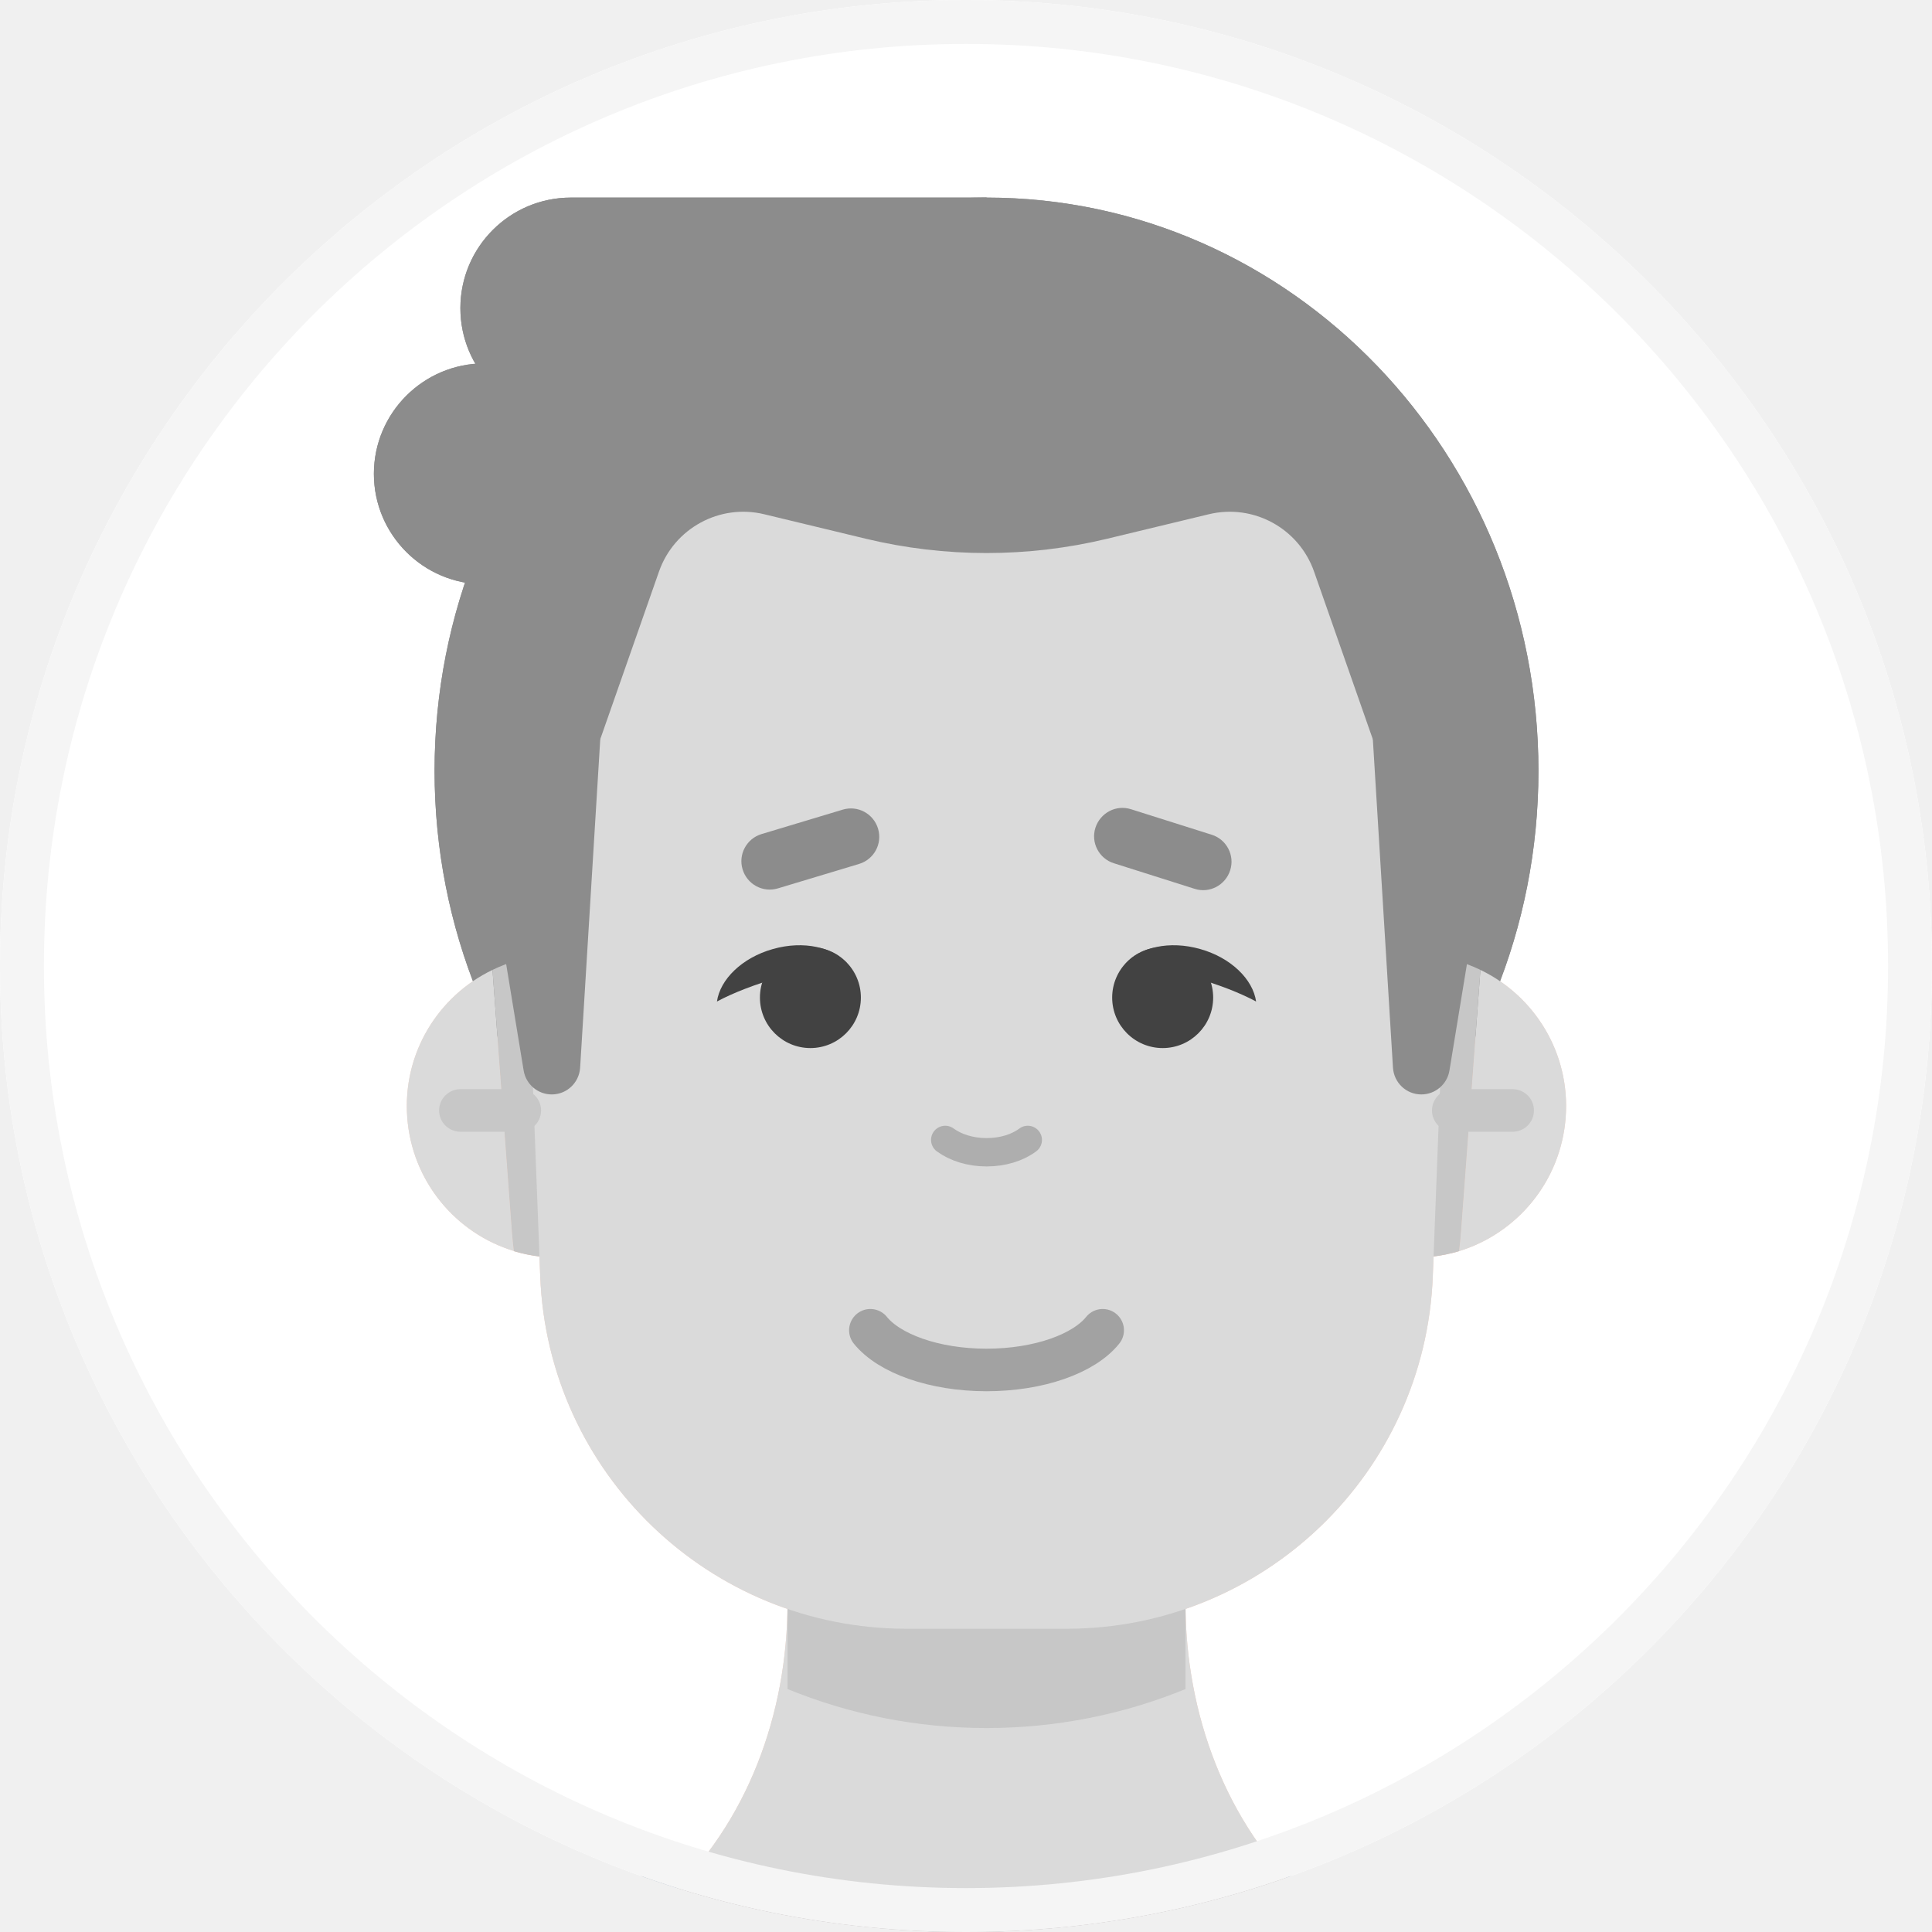
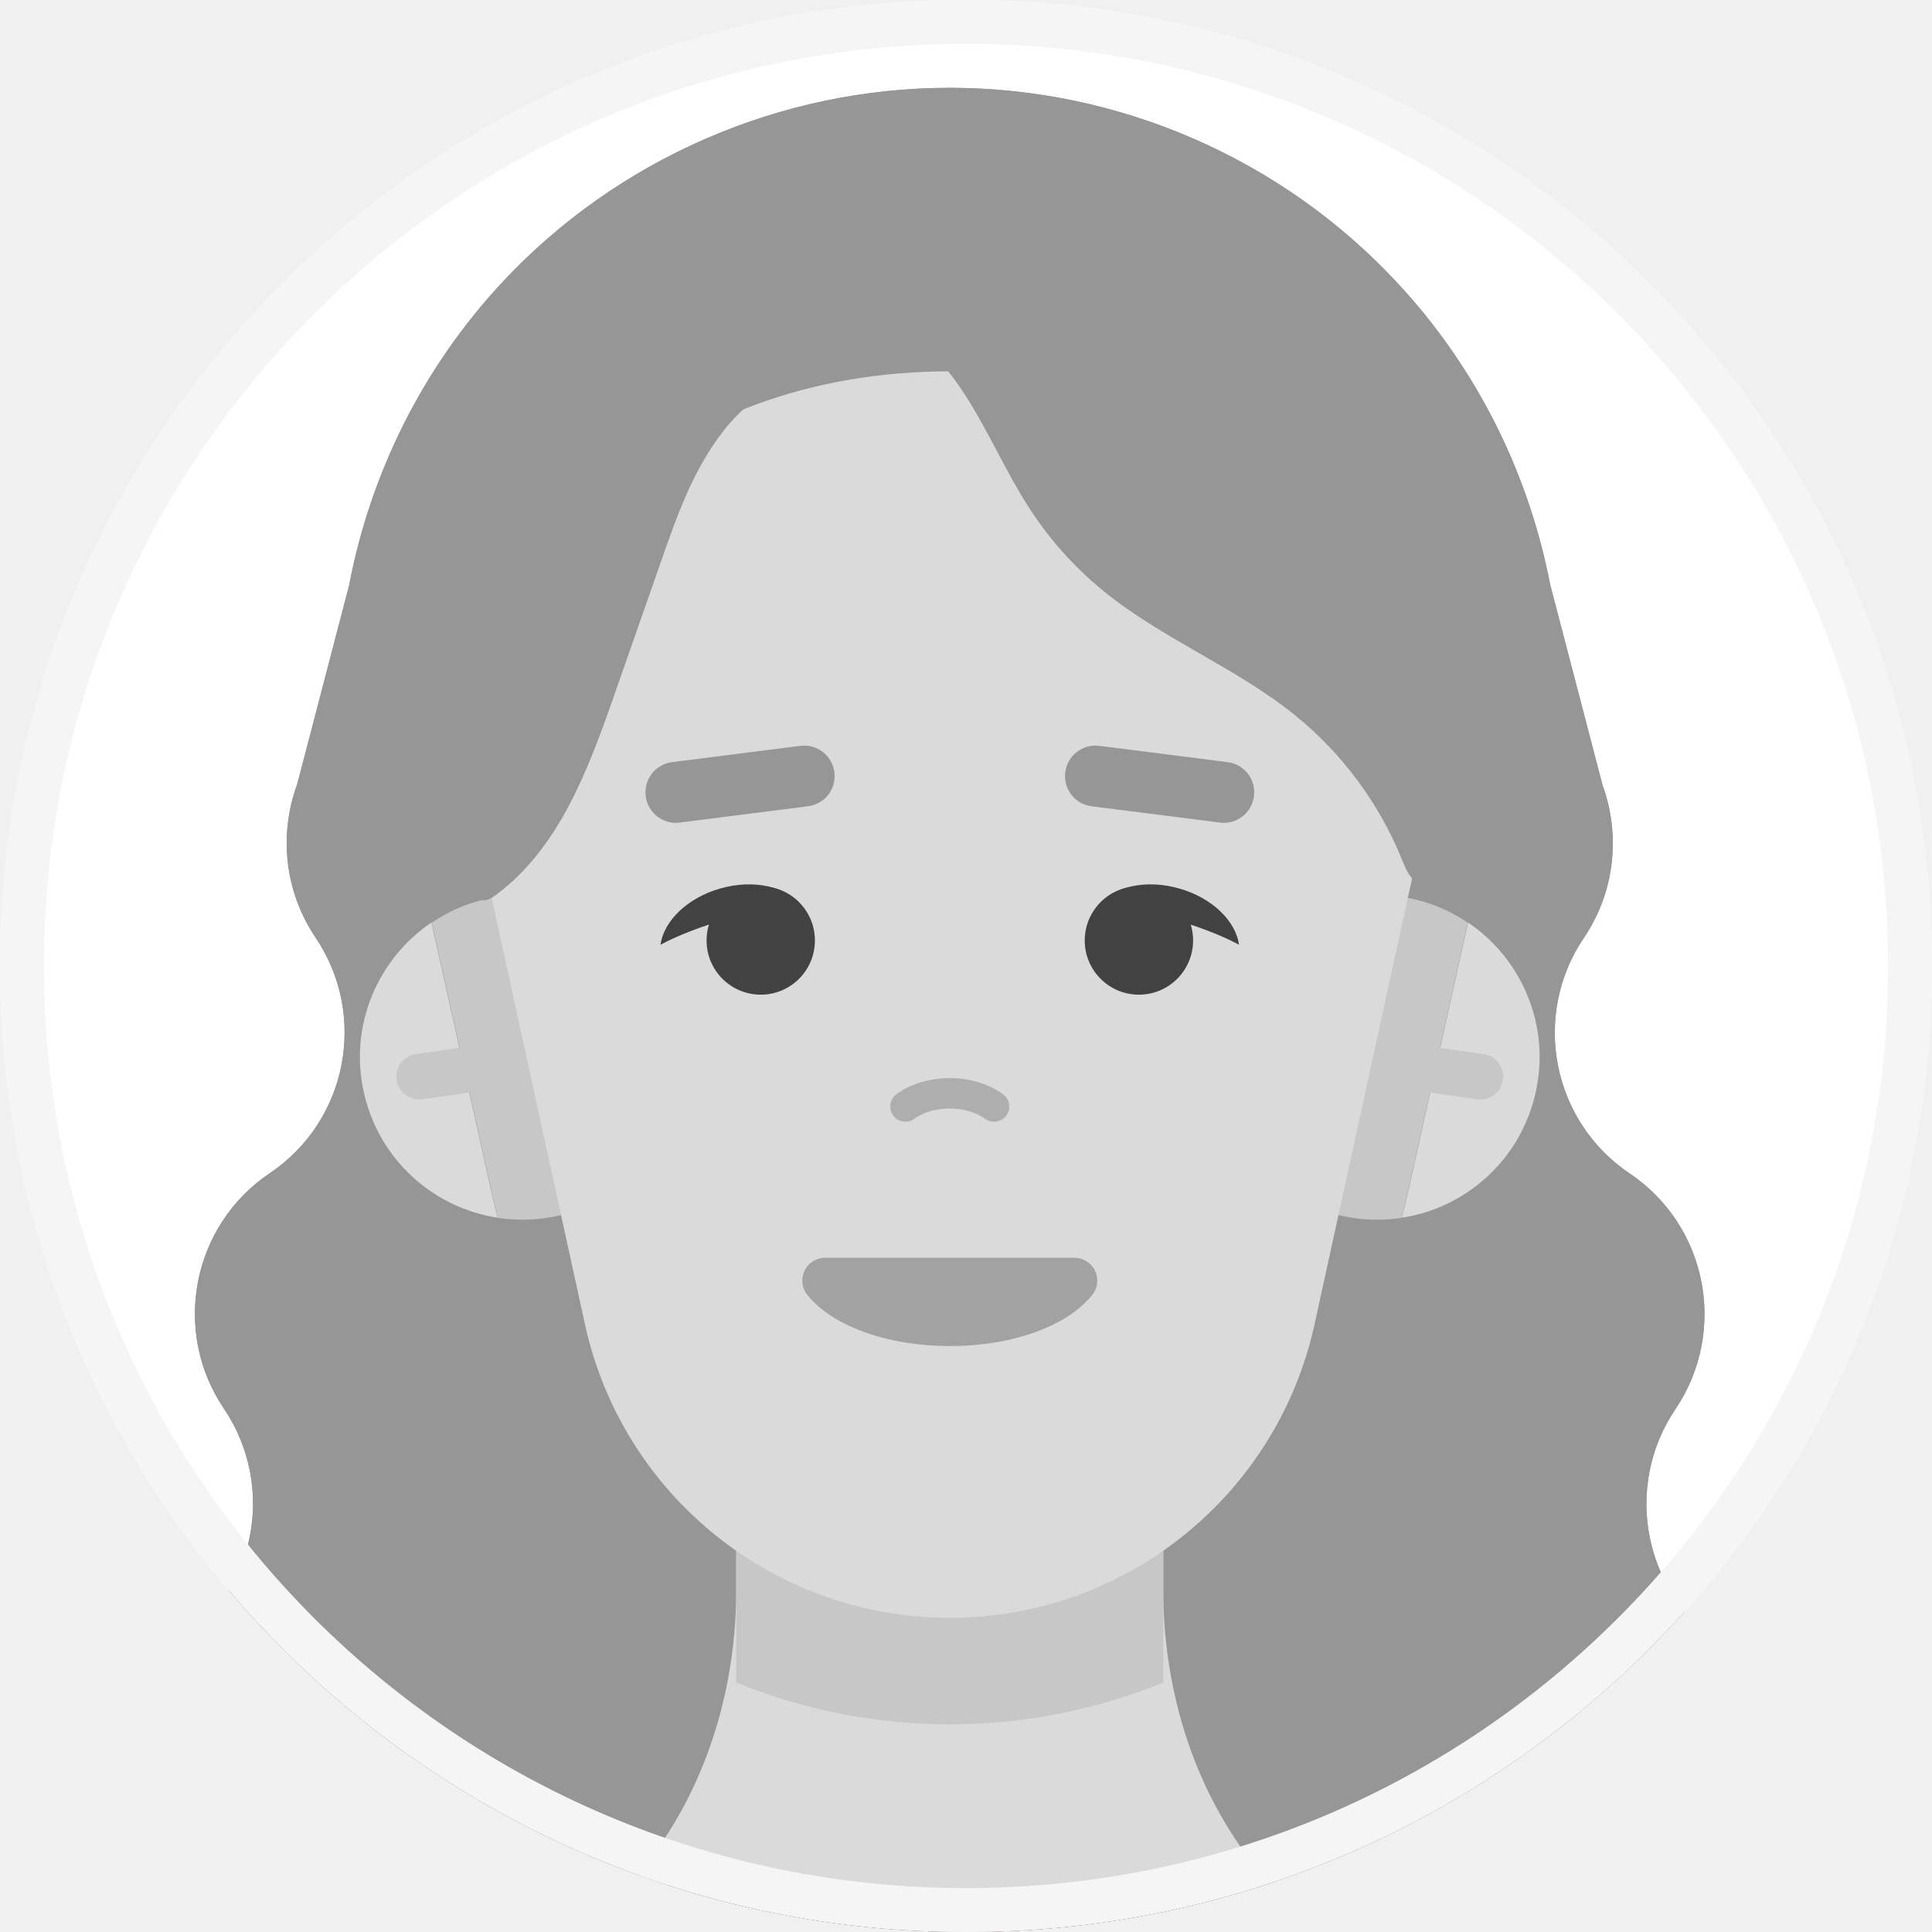
<svg xmlns="http://www.w3.org/2000/svg" width="44" height="44" viewBox="0 0 44 44" fill="none">
-   <g clip-path="url(#clip0_2086_22715)">
+   <g clip-path="url(#clip0_2086_22772)">
    <rect width="44" height="44" rx="22" fill="white" />
-     <g clip-path="url(#clip1_2086_22715)">
-       <path d="M11.031 8.272H20.498V13.307H11.031C9.643 13.307 8.515 12.18 8.515 10.791C8.515 9.403 9.643 8.276 11.031 8.276V8.272Z" fill="#8C8C8C" />
-       <path d="M22.467 30.609C29.41 30.609 35.037 24.764 35.037 17.555C35.037 10.345 29.41 4.5 22.467 4.5C15.525 4.5 9.897 10.345 9.897 17.555C9.897 24.764 15.525 30.609 22.467 30.609Z" fill="#8C8C8C" />
-       <path d="M7.026 42.721H37.908C43.402 42.721 47.862 47.181 47.862 52.674V60.5H-2.928V52.674C-2.928 47.181 1.532 42.721 7.026 42.721Z" fill="#B0C4E4" />
-       <path d="M26.998 36.5V33.041H17.935V36.5C17.935 39.022 17.025 41.526 15.177 43.24C14.922 43.476 14.783 43.728 14.783 43.993C14.783 45.304 18.223 46.37 22.467 46.37C26.71 46.37 30.15 45.307 30.15 43.993C30.15 43.731 30.011 43.476 29.756 43.24C27.909 41.526 26.998 39.022 26.998 36.5Z" fill="#F4D1C3" />
-       <path d="M11.703 28.49C10.386 28.09 9.384 26.911 9.275 25.451C9.165 23.994 9.975 22.686 11.216 22.089L11.658 28.032C11.671 28.187 11.684 28.338 11.703 28.49Z" fill="#F4D1C3" />
-       <path d="M12.97 28.632C12.53 28.665 12.101 28.613 11.704 28.494C11.684 28.338 11.671 28.187 11.658 28.032L11.216 22.089C11.594 21.905 12.01 21.789 12.456 21.756C14.355 21.614 16.009 23.039 16.151 24.938C16.293 26.837 14.869 28.49 12.97 28.632Z" fill="#E8BBAA" />
-       <path d="M35.657 25.451C35.547 26.911 34.546 28.09 33.228 28.494C33.248 28.342 33.261 28.187 33.274 28.032L33.716 22.089C34.956 22.686 35.767 23.994 35.657 25.451Z" fill="#F4D1C3" />
-       <path d="M33.716 22.089L33.274 28.032C33.261 28.187 33.248 28.342 33.229 28.494C32.831 28.613 32.402 28.665 31.962 28.632C30.064 28.49 28.639 26.837 28.781 24.938C28.923 23.039 30.577 21.614 32.476 21.756C32.922 21.789 33.338 21.905 33.716 22.089Z" fill="#E8BBAA" />
-       <path d="M26.999 34.01V38.467C25.594 39.042 24.063 39.355 22.468 39.355C20.872 39.355 19.341 39.042 17.936 38.467V34.01H26.999Z" fill="#E8BBAA" />
-       <path d="M24.286 37.094H20.649C16.16 37.094 12.475 33.548 12.303 29.062L11.871 17.816C11.412 11.654 16.289 6.399 22.467 6.399C28.649 6.399 33.526 11.654 33.064 17.816L32.631 29.062C32.46 33.548 28.772 37.094 24.286 37.094Z" fill="#F4D1C3" />
-       <path d="M18.456 23.869C19.091 23.869 19.606 23.354 19.606 22.719C19.606 22.084 19.091 21.569 18.456 21.569C17.821 21.569 17.306 22.084 17.306 22.719C17.306 23.354 17.821 23.869 18.456 23.869Z" fill="#453C56" />
-       <path d="M26.479 23.869C27.114 23.869 27.629 23.354 27.629 22.719C27.629 22.084 27.114 21.569 26.479 21.569C25.844 21.569 25.329 22.084 25.329 22.719C25.329 23.354 25.844 23.869 26.479 23.869Z" fill="#453C56" />
-       <path d="M23.408 25.961C23.175 26.136 22.84 26.242 22.468 26.242C22.097 26.242 21.764 26.133 21.528 25.961" stroke="#D1A193" stroke-width="0.646" stroke-linecap="round" stroke-linejoin="round" />
-       <path d="M19.311 21.963C18.904 21.989 18.365 22.086 17.78 22.25C17.199 22.415 16.686 22.615 16.327 22.809C16.398 22.305 16.899 21.811 17.6 21.614C18.3 21.414 18.985 21.572 19.311 21.963Z" fill="#453C56" />
-       <path d="M25.622 21.963C26.029 21.989 26.568 22.086 27.153 22.25C27.734 22.415 28.248 22.615 28.606 22.809C28.535 22.305 28.035 21.811 27.334 21.614C26.633 21.414 25.948 21.572 25.622 21.963Z" fill="#453C56" />
-       <path d="M10.485 25.29H11.838" stroke="#E8BBAA" stroke-width="0.969" stroke-linecap="round" stroke-linejoin="round" />
-       <path d="M34.45 25.29H33.097" stroke="#E8BBAA" stroke-width="0.969" stroke-linecap="round" stroke-linejoin="round" />
-       <path d="M11.041 18.995L11.926 24.382C11.978 24.695 12.249 24.925 12.566 24.925C12.908 24.925 13.189 24.66 13.212 24.317L13.69 16.514L12.776 16.64C11.639 16.799 10.854 17.861 11.041 18.995Z" fill="#8C8C8C" />
-       <path d="M33.895 18.995L33.01 24.382C32.958 24.695 32.687 24.925 32.37 24.925C32.028 24.925 31.747 24.66 31.724 24.317L31.246 16.514L32.16 16.64C33.297 16.799 34.082 17.861 33.895 18.995Z" fill="#8C8C8C" />
-       <path d="M19.563 19.676L17.716 20.232C17.373 20.335 17.015 20.142 16.912 19.799C16.808 19.457 17.002 19.098 17.344 18.995L19.192 18.439C19.534 18.336 19.893 18.53 19.996 18.872C20.099 19.215 19.905 19.573 19.563 19.676Z" fill="#8C8C8C" />
-       <path d="M27.206 20.241L25.368 19.66C25.029 19.554 24.838 19.189 24.948 18.849C25.058 18.51 25.42 18.32 25.759 18.43L27.597 19.011C27.936 19.118 28.126 19.483 28.016 19.822C27.907 20.161 27.545 20.351 27.206 20.241Z" fill="#8C8C8C" />
-       <path d="M32.583 10.51L29.153 7.539L22.467 5.449L15.782 7.539L12.352 10.51L11.015 16.782L11.041 18.995L12.701 19.334L13.689 16.782L15.007 13.02C15.352 12.032 16.389 11.466 17.406 11.712L19.725 12.271C21.527 12.703 23.407 12.703 25.209 12.271L27.528 11.712C28.546 11.466 29.582 12.032 29.928 13.02L31.246 16.782L32.234 19.334L33.894 18.995L33.92 16.782L32.583 10.51Z" fill="#8C8C8C" />
-       <path d="M13.001 4.5H22.467V9.535H13.001C11.612 9.535 10.485 8.408 10.485 7.019C10.485 5.627 11.612 4.5 13.001 4.5Z" fill="#8C8C8C" />
-       <path d="M25.112 30.296C24.686 30.829 23.662 31.2 22.467 31.2C21.272 31.2 20.248 30.825 19.822 30.296" stroke="#F4807D" stroke-width="0.969" stroke-linecap="round" stroke-linejoin="round" />
+     <g clip-path="url(#clip1_2086_22772)">
+       <path d="M41.287 48.185C39.516 46.993 39.048 44.588 40.244 42.82C41.436 41.049 40.972 38.647 39.201 37.455C37.43 36.263 36.962 33.858 38.158 32.09C39.35 30.319 38.886 27.917 37.114 26.725C35.343 25.533 34.876 23.128 36.071 21.36C36.792 20.293 36.903 18.996 36.494 17.873L35.312 13.344H35.309C34.824 10.793 33.635 8.394 31.843 6.464C29.216 3.622 25.494 2 21.629 2C17.765 2 14.043 3.622 11.415 6.454C9.624 8.384 8.435 10.782 7.95 13.333L6.768 17.86C6.355 18.982 6.466 20.282 7.187 21.353C8.379 23.124 7.915 25.526 6.144 26.718C4.373 27.91 3.905 30.316 5.101 32.083C6.293 33.854 5.829 36.256 4.058 37.448C2.287 38.641 1.819 41.046 3.014 42.813C4.207 44.584 3.742 46.986 1.971 48.178C0.2 49.371 -0.268 51.776 0.928 53.543H42.334C43.526 51.772 43.062 49.371 41.291 48.178L41.287 48.185Z" fill="#B28D7B" />
+       <path d="M5.06 42.883H38.2C44.095 42.883 48.881 47.669 48.881 53.564V61.962H-5.622V53.564C-5.622 47.669 -0.836 42.883 5.06 42.883Z" fill="#E5C1CF" />
+       <path d="M34.037 42.886L25.871 62H17.387L9.222 42.886H34.037Z" fill="#E5C1CF" />
+       <path d="M31.954 44.248C31.954 47.658 26.62 48.875 21.629 48.875C16.638 48.875 11.305 47.658 11.305 44.248C11.305 43.874 11.377 43.392 11.644 42.886H31.621C31.884 43.392 31.954 43.874 31.954 44.248Z" fill="#E5C1CF" />
+       <path d="M26.491 36.208V32.496H16.766V36.208C16.766 38.914 15.789 41.6 13.807 43.441C13.533 43.694 13.384 43.964 13.384 44.248C13.384 45.655 17.075 46.799 21.629 46.799C26.183 46.799 29.874 45.659 29.874 44.248C29.874 43.967 29.725 43.694 29.451 43.441C27.469 41.6 26.491 38.914 26.491 36.208Z" fill="#F4D1C3" />
+       <path d="M11.336 27.734C9.873 27.512 8.629 26.417 8.286 24.881C7.943 23.353 8.601 21.838 9.825 21.01L11.214 27.252C11.252 27.415 11.291 27.574 11.332 27.73L11.336 27.734Z" fill="#F4D1C3" />
+       <path d="M12.705 27.689C12.244 27.793 11.78 27.803 11.34 27.737C11.295 27.574 11.26 27.415 11.222 27.255L9.832 21.013C10.206 20.76 10.629 20.57 11.097 20.469C13.09 20.026 15.069 21.28 15.512 23.273C15.956 25.266 14.701 27.245 12.709 27.689H12.705Z" fill="#E8BBAA" />
+       <path d="M31.923 27.734C33.385 27.512 34.63 26.417 34.973 24.881C35.316 23.353 34.657 21.838 33.434 21.01L32.044 27.252C32.006 27.415 31.968 27.574 31.926 27.73L31.923 27.734Z" fill="#F4D1C3" />
+       <path d="M30.554 27.689C31.015 27.793 31.479 27.803 31.919 27.737C31.964 27.574 31.999 27.415 32.037 27.255L33.427 21.013C33.053 20.76 32.63 20.57 32.162 20.469C30.169 20.026 28.19 21.28 27.746 23.273C27.303 25.266 28.557 27.245 30.55 27.689H30.554Z" fill="#E8BBAA" />
+       <path d="M26.493 33.535V38.318C24.985 38.935 23.342 39.271 21.63 39.271C19.918 39.271 18.275 38.935 16.768 38.318V33.535H26.493Z" fill="#E8BBAA" />
+       <path d="M21.63 36.845C17.634 36.845 14.175 34.062 13.322 30.16L10.258 16.158C9.766 9.545 15 3.906 21.63 3.906C28.263 3.906 33.497 9.545 33.001 16.158L29.937 30.16C29.081 34.062 25.626 36.845 21.63 36.845Z" fill="#F4D1C3" />
+       <path d="M17.325 22.653C18.006 22.653 18.558 22.1 18.558 21.419C18.558 20.738 18.006 20.185 17.325 20.185C16.643 20.185 16.091 20.738 16.091 21.419C16.091 22.1 16.643 22.653 17.325 22.653Z" fill="#453C56" />
+       <path d="M25.938 22.653C26.619 22.653 27.172 22.1 27.172 21.419C27.172 20.738 26.619 20.185 25.938 20.185C25.256 20.185 24.704 20.738 24.704 21.419C24.704 22.1 25.256 22.653 25.938 22.653Z" fill="#453C56" />
+       <path d="M20.621 25.2C20.87 25.013 21.231 24.899 21.63 24.899C22.028 24.899 22.385 25.016 22.638 25.2" stroke="#D1A193" stroke-width="0.693" stroke-linecap="round" stroke-linejoin="round" />
+       <path d="M18.243 20.608C17.807 20.636 17.228 20.74 16.601 20.916C15.977 21.093 15.426 21.308 15.041 21.516C15.117 20.975 15.655 20.445 16.407 20.234C17.159 20.019 17.893 20.189 18.243 20.608Z" fill="#453C56" />
+       <path d="M25.015 20.608C25.452 20.636 26.031 20.74 26.658 20.916C27.282 21.093 27.833 21.308 28.218 21.516C28.142 20.975 27.605 20.445 26.852 20.234C26.1 20.019 25.366 20.189 25.015 20.608Z" fill="#453C56" />
+       <path d="M9.548 24.521L10.986 24.313" stroke="#E8BBAA" stroke-width="1.04" stroke-linecap="round" stroke-linejoin="round" />
+       <path d="M33.711 24.521L32.273 24.313" stroke="#E8BBAA" stroke-width="1.04" stroke-linecap="round" stroke-linejoin="round" />
+       <path d="M15.391 18.74C15.048 18.74 14.75 18.483 14.705 18.133C14.656 17.752 14.927 17.405 15.304 17.357L18.226 16.986C18.607 16.938 18.954 17.208 19.003 17.586C19.051 17.967 18.781 18.314 18.403 18.362L15.481 18.733C15.454 18.736 15.422 18.74 15.395 18.74H15.391Z" fill="#B28D7B" />
+       <path d="M27.867 18.74C27.84 18.74 27.809 18.74 27.781 18.733L24.859 18.362C24.478 18.314 24.211 17.967 24.26 17.586C24.308 17.204 24.658 16.938 25.036 16.986L27.958 17.357C28.339 17.405 28.606 17.752 28.557 18.133C28.512 18.483 28.214 18.74 27.871 18.74H27.867Z" fill="#B28D7B" />
+       <path d="M33.937 17.27C33.937 17.61 33.926 17.957 33.902 18.3L33.452 20.577C32.998 12.495 27.878 8.457 21.63 8.457C15.381 8.457 10.262 12.498 9.808 20.577L9.357 18.3C8.823 10.384 14.469 3.636 21.63 3.636C28.79 3.636 33.937 9.805 33.937 17.267V17.27Z" fill="#B28D7B" />
+       <path d="M16.49 9.798C15.8 10.665 15.422 11.732 15.059 12.775C14.701 13.794 14.345 14.817 13.988 15.835C13.398 17.52 12.736 19.308 11.302 20.376C11.204 20.448 11.094 20.518 10.972 20.504C10.854 20.487 10.768 20.393 10.695 20.299C9.818 19.18 9.725 17.631 9.926 16.22C10.3 13.569 11.614 11.049 13.613 9.264C14.362 8.595 15.225 8.02 16.199 7.784C16.583 7.691 18.708 7.476 18.59 8.287C18.552 8.557 17.797 8.706 17.564 8.845C17.152 9.091 16.785 9.424 16.486 9.798H16.49Z" fill="#B28D7B" />
+       <path d="M17.041 8.654C17.113 7.59 18.323 6.876 19.377 7.029C20.43 7.181 21.29 7.972 21.886 8.855C22.482 9.739 22.891 10.737 23.477 11.628C23.927 12.314 24.485 12.931 25.119 13.451C26.468 14.553 28.145 15.198 29.497 16.293C30.568 17.16 31.413 18.303 31.93 19.582C32.016 19.794 32.11 20.029 32.315 20.13C32.474 20.206 32.665 20.178 32.838 20.13C33.999 19.797 34.734 18.573 34.834 17.367C34.935 16.161 34.529 14.976 34.068 13.86C33.389 12.214 32.581 10.623 31.652 9.105C31.081 8.169 30.453 7.254 29.653 6.506C27.539 4.54 24.509 3.996 21.661 3.542C21.331 3.49 20.999 3.438 20.669 3.473C20.344 3.508 20.032 3.622 19.73 3.75C18.625 4.215 17.564 4.856 16.819 5.792C16.074 6.727 15.682 7.999 15.998 9.157" fill="#B28D7B" />
+       <path d="M24.468 29.165C24.011 29.737 22.912 30.136 21.63 30.136C20.347 30.136 19.248 29.733 18.791 29.165H24.468Z" stroke="#F4807D" stroke-width="1.04" stroke-linecap="round" stroke-linejoin="round" />
    </g>
-     <g clip-path="url(#clip2_2086_22715)">
-       <path d="M11.031 8.272H20.498V13.307H11.031C9.643 13.307 8.515 12.18 8.515 10.791C8.515 9.403 9.643 8.276 11.031 8.276V8.272Z" fill="#8C8C8C" />
-       <path d="M22.467 30.609C29.41 30.609 35.037 24.764 35.037 17.555C35.037 10.345 29.41 4.5 22.467 4.5C15.525 4.5 9.897 10.345 9.897 17.555C9.897 24.764 15.525 30.609 22.467 30.609Z" fill="#8C8C8C" />
-       <path d="M7.026 42.721H37.909C43.403 42.721 47.863 47.181 47.863 52.674V60.5H-2.928V52.674C-2.928 47.181 1.532 42.721 7.026 42.721Z" fill="#C2C2C2" />
-       <path d="M26.998 36.5V33.041H17.935V36.5C17.935 39.022 17.025 41.526 15.177 43.24C14.922 43.476 14.783 43.728 14.783 43.993C14.783 45.304 18.223 46.37 22.467 46.37C26.71 46.37 30.15 45.307 30.15 43.993C30.15 43.731 30.011 43.476 29.756 43.24C27.909 41.526 26.998 39.022 26.998 36.5Z" fill="#DADADA" />
-       <path d="M11.703 28.49C10.386 28.09 9.384 26.911 9.275 25.451C9.165 23.994 9.975 22.686 11.216 22.089L11.658 28.032C11.671 28.187 11.684 28.338 11.703 28.49Z" fill="#DADADA" />
-       <path d="M12.97 28.632C12.53 28.665 12.101 28.613 11.704 28.494C11.684 28.338 11.671 28.187 11.658 28.032L11.216 22.089C11.594 21.905 12.01 21.789 12.456 21.756C14.355 21.614 16.009 23.039 16.151 24.938C16.293 26.837 14.869 28.49 12.97 28.632Z" fill="#C7C7C7" />
-       <path d="M35.657 25.451C35.547 26.911 34.546 28.09 33.228 28.494C33.248 28.342 33.261 28.187 33.274 28.032L33.716 22.089C34.956 22.686 35.767 23.994 35.657 25.451Z" fill="#DADADA" />
-       <path d="M33.716 22.089L33.274 28.032C33.261 28.187 33.248 28.342 33.229 28.494C32.831 28.613 32.402 28.665 31.962 28.632C30.064 28.49 28.639 26.837 28.781 24.938C28.923 23.039 30.577 21.614 32.476 21.756C32.922 21.789 33.338 21.905 33.716 22.089Z" fill="#C7C7C7" />
-       <path d="M26.999 34.01V38.467C25.594 39.042 24.063 39.355 22.468 39.355C20.872 39.355 19.341 39.042 17.936 38.467V34.01H26.999Z" fill="#C7C7C7" />
-       <path d="M24.286 37.094H20.649C16.16 37.094 12.475 33.548 12.303 29.062L11.871 17.816C11.412 11.654 16.289 6.399 22.467 6.399C28.649 6.399 33.526 11.654 33.064 17.816L32.631 29.062C32.46 33.548 28.772 37.094 24.286 37.094Z" fill="#DADADA" />
-       <path d="M18.456 23.869C19.091 23.869 19.606 23.354 19.606 22.719C19.606 22.084 19.091 21.569 18.456 21.569C17.821 21.569 17.307 22.084 17.307 22.719C17.307 23.354 17.821 23.869 18.456 23.869Z" fill="#424242" />
-       <path d="M26.479 23.869C27.114 23.869 27.629 23.354 27.629 22.719C27.629 22.084 27.114 21.569 26.479 21.569C25.844 21.569 25.329 22.084 25.329 22.719C25.329 23.354 25.844 23.869 26.479 23.869Z" fill="#424242" />
-       <path d="M23.407 25.961C23.175 26.136 22.839 26.242 22.467 26.242C22.096 26.242 21.763 26.133 21.527 25.961" stroke="#AEAEAE" stroke-width="0.646" stroke-linecap="round" stroke-linejoin="round" />
-       <path d="M19.312 21.963C18.905 21.989 18.366 22.086 17.782 22.25C17.2 22.415 16.687 22.615 16.328 22.809C16.399 22.305 16.9 21.811 17.601 21.614C18.302 21.414 18.986 21.572 19.312 21.963Z" fill="#424242" />
-       <path d="M25.623 21.963C26.03 21.989 26.569 22.086 27.154 22.25C27.735 22.415 28.249 22.615 28.607 22.809C28.536 22.305 28.036 21.811 27.335 21.614C26.634 21.414 25.949 21.572 25.623 21.963Z" fill="#424242" />
-       <path d="M10.485 25.29H11.838" stroke="#C7C7C7" stroke-width="0.969" stroke-linecap="round" stroke-linejoin="round" />
-       <path d="M34.45 25.29H33.097" stroke="#C7C7C7" stroke-width="0.969" stroke-linecap="round" stroke-linejoin="round" />
-       <path d="M11.041 18.995L11.926 24.382C11.978 24.695 12.249 24.925 12.566 24.925C12.908 24.925 13.189 24.66 13.212 24.317L13.69 16.515L12.776 16.64C11.639 16.799 10.854 17.861 11.041 18.995Z" fill="#8C8C8C" />
-       <path d="M33.895 18.995L33.01 24.382C32.958 24.695 32.687 24.925 32.37 24.925C32.028 24.925 31.747 24.66 31.724 24.317L31.246 16.515L32.16 16.64C33.297 16.799 34.082 17.861 33.895 18.995Z" fill="#8C8C8C" />
-       <path d="M19.564 19.676L17.717 20.232C17.374 20.335 17.016 20.142 16.912 19.799C16.809 19.457 17.003 19.098 17.345 18.995L19.193 18.439C19.535 18.336 19.893 18.53 19.997 18.872C20.1 19.215 19.906 19.573 19.564 19.676Z" fill="#8C8C8C" />
-       <path d="M27.206 20.242L25.368 19.66C25.029 19.554 24.838 19.189 24.948 18.85C25.058 18.511 25.42 18.32 25.759 18.43L27.597 19.011C27.936 19.118 28.126 19.483 28.016 19.822C27.907 20.161 27.545 20.352 27.206 20.242Z" fill="#8C8C8C" />
-       <path d="M32.583 10.51L29.153 7.539L22.467 5.449L15.782 7.539L12.352 10.51L11.015 16.782L11.041 18.995L12.701 19.334L13.689 16.782L15.007 13.02C15.352 12.032 16.389 11.466 17.406 11.712L19.725 12.271C21.527 12.703 23.407 12.703 25.209 12.271L27.528 11.712C28.546 11.466 29.582 12.032 29.928 13.02L31.246 16.782L32.234 19.334L33.894 18.995L33.92 16.782L32.583 10.51Z" fill="#8C8C8C" />
-       <path d="M13.001 4.5H22.467V9.535H13.001C11.612 9.535 10.485 8.408 10.485 7.019C10.485 5.627 11.612 4.5 13.001 4.5Z" fill="#8C8C8C" />
-       <path d="M25.113 30.296C24.686 30.829 23.662 31.2 22.467 31.2C21.272 31.2 20.249 30.825 19.822 30.296" stroke="#A2A2A2" stroke-width="0.969" stroke-linecap="round" stroke-linejoin="round" />
+     <g clip-path="url(#clip2_2086_22772)">
+       <path d="M41.288 48.185C39.517 46.993 39.049 44.588 40.245 42.82C41.437 41.049 40.973 38.647 39.202 37.455C37.431 36.263 36.963 33.858 38.159 32.09C39.351 30.319 38.886 27.917 37.115 26.725C35.344 25.533 34.877 23.128 36.072 21.36C36.793 20.293 36.904 18.996 36.495 17.873L35.313 13.344H35.31C34.825 10.793 33.636 8.394 31.844 6.464C29.217 3.622 25.495 2 21.63 2C17.766 2 14.044 3.622 11.416 6.454C9.625 8.384 8.436 10.782 7.951 13.333L6.769 17.86C6.356 18.982 6.467 20.282 7.188 21.353C8.38 23.124 7.916 25.526 6.145 26.718C4.374 27.91 3.906 30.316 5.102 32.083C6.294 33.854 5.83 36.256 4.059 37.448C2.288 38.641 1.82 41.046 3.015 42.813C4.208 44.584 3.743 46.986 1.972 48.178C0.201 49.371 -0.267 51.776 0.929 53.543H42.335C43.527 51.772 43.063 49.371 41.292 48.178L41.288 48.185Z" fill="#969696" />
+       <path d="M5.061 42.883H38.2C44.096 42.883 48.882 47.669 48.882 53.564V61.962H-5.621V53.564C-5.621 47.669 -0.835 42.883 5.061 42.883Z" fill="#7A7A7A" />
+       <path d="M31.954 44.248C31.954 47.658 26.62 48.875 21.629 48.875C16.639 48.875 11.305 47.658 11.305 44.248C11.305 43.874 11.377 43.392 11.644 42.886H31.621C31.885 43.392 31.954 43.874 31.954 44.248Z" fill="#7A7A7A" />
+       <path d="M26.492 36.208V32.496H16.767V36.208C16.767 38.914 15.79 41.6 13.807 43.441C13.534 43.694 13.385 43.964 13.385 44.248C13.385 45.655 17.076 46.799 21.63 46.799C26.184 46.799 29.875 45.659 29.875 44.248C29.875 43.967 29.726 43.694 29.452 43.441C27.47 41.6 26.492 38.914 26.492 36.208Z" fill="#DADADA" />
+       <path d="M11.337 27.733C9.874 27.512 8.63 26.416 8.287 24.881C7.944 23.353 8.602 21.838 9.825 21.01L11.215 27.252C11.253 27.415 11.291 27.574 11.333 27.73L11.337 27.733Z" fill="#DADADA" />
+       <path d="M12.706 27.689C12.245 27.793 11.781 27.803 11.341 27.737C11.296 27.574 11.261 27.415 11.223 27.255L9.833 21.013C10.207 20.76 10.63 20.57 11.098 20.469C13.091 20.026 15.07 21.28 15.514 23.273C15.957 25.266 14.703 27.245 12.71 27.689H12.706Z" fill="#C7C7C7" />
+       <path d="M31.924 27.733C33.386 27.512 34.63 26.416 34.974 24.881C35.317 23.353 34.658 21.838 33.435 21.01L32.045 27.252C32.007 27.415 31.969 27.574 31.927 27.73L31.924 27.733Z" fill="#DADADA" />
+       <path d="M30.555 27.689C31.015 27.793 31.48 27.803 31.92 27.737C31.965 27.574 32 27.415 32.038 27.255L33.428 21.013C33.053 20.76 32.631 20.57 32.163 20.469C30.17 20.026 28.191 21.28 27.747 23.273C27.304 25.266 28.558 27.245 30.551 27.689H30.555Z" fill="#C7C7C7" />
+       <path d="M26.493 33.535V38.318C24.985 38.935 23.342 39.271 21.63 39.271C19.918 39.271 18.275 38.935 16.768 38.318V33.535H26.493Z" fill="#C7C7C7" />
+       <path d="M21.63 36.845C17.634 36.845 14.175 34.062 13.322 30.16L10.259 16.158C9.767 9.545 15 3.906 21.63 3.906C28.264 3.906 33.497 9.545 33.001 16.158L29.938 30.16C29.081 34.062 25.626 36.845 21.63 36.845Z" fill="#DADADA" />
+       <path d="M17.326 22.653C18.007 22.653 18.559 22.1 18.559 21.419C18.559 20.738 18.007 20.185 17.326 20.185C16.644 20.185 16.092 20.738 16.092 21.419C16.092 22.1 16.644 22.653 17.326 22.653Z" fill="#424242" />
+       <path d="M25.938 22.653C26.619 22.653 27.172 22.1 27.172 21.419C27.172 20.738 26.619 20.185 25.938 20.185C25.256 20.185 24.704 20.738 24.704 21.419C24.704 22.1 25.256 22.653 25.938 22.653Z" fill="#424242" />
+       <path d="M20.621 25.2C20.871 25.013 21.231 24.899 21.63 24.899C22.028 24.899 22.385 25.016 22.638 25.2" stroke="#AEAEAE" stroke-width="0.693" stroke-linecap="round" stroke-linejoin="round" />
+       <path d="M18.244 20.608C17.808 20.636 17.229 20.74 16.602 20.916C15.978 21.093 15.427 21.308 15.042 21.516C15.118 20.975 15.655 20.445 16.407 20.234C17.16 20.019 17.894 20.189 18.244 20.608Z" fill="#424242" />
+       <path d="M25.016 20.608C25.452 20.636 26.031 20.74 26.658 20.916C27.282 21.093 27.833 21.308 28.218 21.516C28.142 20.975 27.605 20.445 26.852 20.234C26.1 20.019 25.366 20.189 25.016 20.608Z" fill="#424242" />
+       <path d="M9.548 24.521L10.986 24.313" stroke="#C7C7C7" stroke-width="1.04" stroke-linecap="round" stroke-linejoin="round" />
+       <path d="M33.712 24.521L32.273 24.313" stroke="#C7C7C7" stroke-width="1.04" stroke-linecap="round" stroke-linejoin="round" />
+       <path d="M15.392 18.74C15.049 18.74 14.751 18.483 14.706 18.133C14.657 17.752 14.928 17.405 15.305 17.357L18.227 16.986C18.608 16.938 18.955 17.208 19.003 17.586C19.052 17.967 18.782 18.314 18.404 18.362L15.482 18.733C15.454 18.736 15.423 18.74 15.395 18.74H15.392Z" fill="#969696" />
+       <path d="M27.869 18.74C27.841 18.74 27.81 18.74 27.782 18.733L24.86 18.362C24.479 18.314 24.212 17.967 24.261 17.586C24.309 17.204 24.659 16.938 25.037 16.986L27.959 17.357C28.34 17.405 28.607 17.752 28.558 18.133C28.513 18.483 28.215 18.74 27.872 18.74H27.869Z" fill="#969696" />
+       <path d="M33.938 17.27C33.938 17.61 33.927 17.957 33.903 18.3L33.453 20.577C32.998 12.495 27.88 8.457 21.631 8.457C15.382 8.457 10.263 12.498 9.809 20.577L9.358 18.3C8.824 10.384 14.47 3.636 21.631 3.636C28.791 3.636 33.938 9.805 33.938 17.267V17.27Z" fill="#969696" />
+       <path d="M16.49 9.798C15.8 10.665 15.422 11.732 15.059 12.775C14.702 13.794 14.345 14.817 13.988 15.835C13.399 17.52 12.736 19.308 11.302 20.376C11.205 20.448 11.094 20.518 10.972 20.504C10.855 20.487 10.768 20.393 10.695 20.299C9.818 19.18 9.725 17.631 9.926 16.22C10.3 13.569 11.614 11.049 13.613 9.264C14.362 8.595 15.225 8.02 16.199 7.784C16.584 7.691 18.708 7.476 18.59 8.287C18.552 8.557 17.797 8.706 17.564 8.845C17.152 9.091 16.785 9.424 16.486 9.798H16.49Z" fill="#969696" />
+       <path d="M17.042 8.654C17.114 7.59 18.324 6.876 19.378 7.029C20.431 7.181 21.291 7.972 21.887 8.855C22.483 9.739 22.892 10.737 23.478 11.628C23.928 12.314 24.486 12.931 25.12 13.451C26.469 14.553 28.146 15.198 29.498 16.293C30.569 17.159 31.414 18.303 31.931 19.582C32.017 19.793 32.111 20.029 32.316 20.13C32.475 20.206 32.666 20.178 32.839 20.13C34 19.797 34.735 18.573 34.835 17.367C34.936 16.161 34.53 14.976 34.069 13.86C33.39 12.214 32.582 10.623 31.654 9.105C31.082 8.169 30.454 7.254 29.654 6.505C27.54 4.54 24.511 3.996 21.662 3.542C21.332 3.49 21 3.438 20.67 3.473C20.345 3.508 20.033 3.622 19.731 3.75C18.626 4.215 17.565 4.856 16.82 5.792C16.075 6.727 15.683 7.999 15.998 9.157" fill="#969696" />
+       <path d="M24.469 29.165C24.012 29.737 22.913 30.136 21.631 30.136C20.348 30.136 19.25 29.733 18.792 29.165H24.469Z" stroke="#A2A2A2" stroke-width="1.04" stroke-linecap="round" stroke-linejoin="round" />
    </g>
  </g>
  <rect x="0.5" y="0.5" width="43" height="43" rx="21.5" stroke="#F5F5F5" />
  <defs>
-     <clipPath id="clip0_2086_22715">
+     <clipPath id="clip0_2086_22772">
      <rect width="44" height="44" rx="22" fill="white" />
    </clipPath>
-     <clipPath id="clip1_2086_22715">
-       <rect width="50.791" height="56" fill="white" transform="translate(-2.92773 4.5)" />
+     <clipPath id="clip1_2086_22772">
+       <rect width="54.503" height="60" fill="white" transform="translate(-5.62207 2)" />
    </clipPath>
-     <clipPath id="clip2_2086_22715">
-       <rect width="50.791" height="56" fill="white" transform="translate(-2.92773 4.5)" />
+     <clipPath id="clip2_2086_22772">
+       <rect width="54.503" height="60" fill="white" transform="translate(-5.62207 2)" />
    </clipPath>
  </defs>
</svg>
